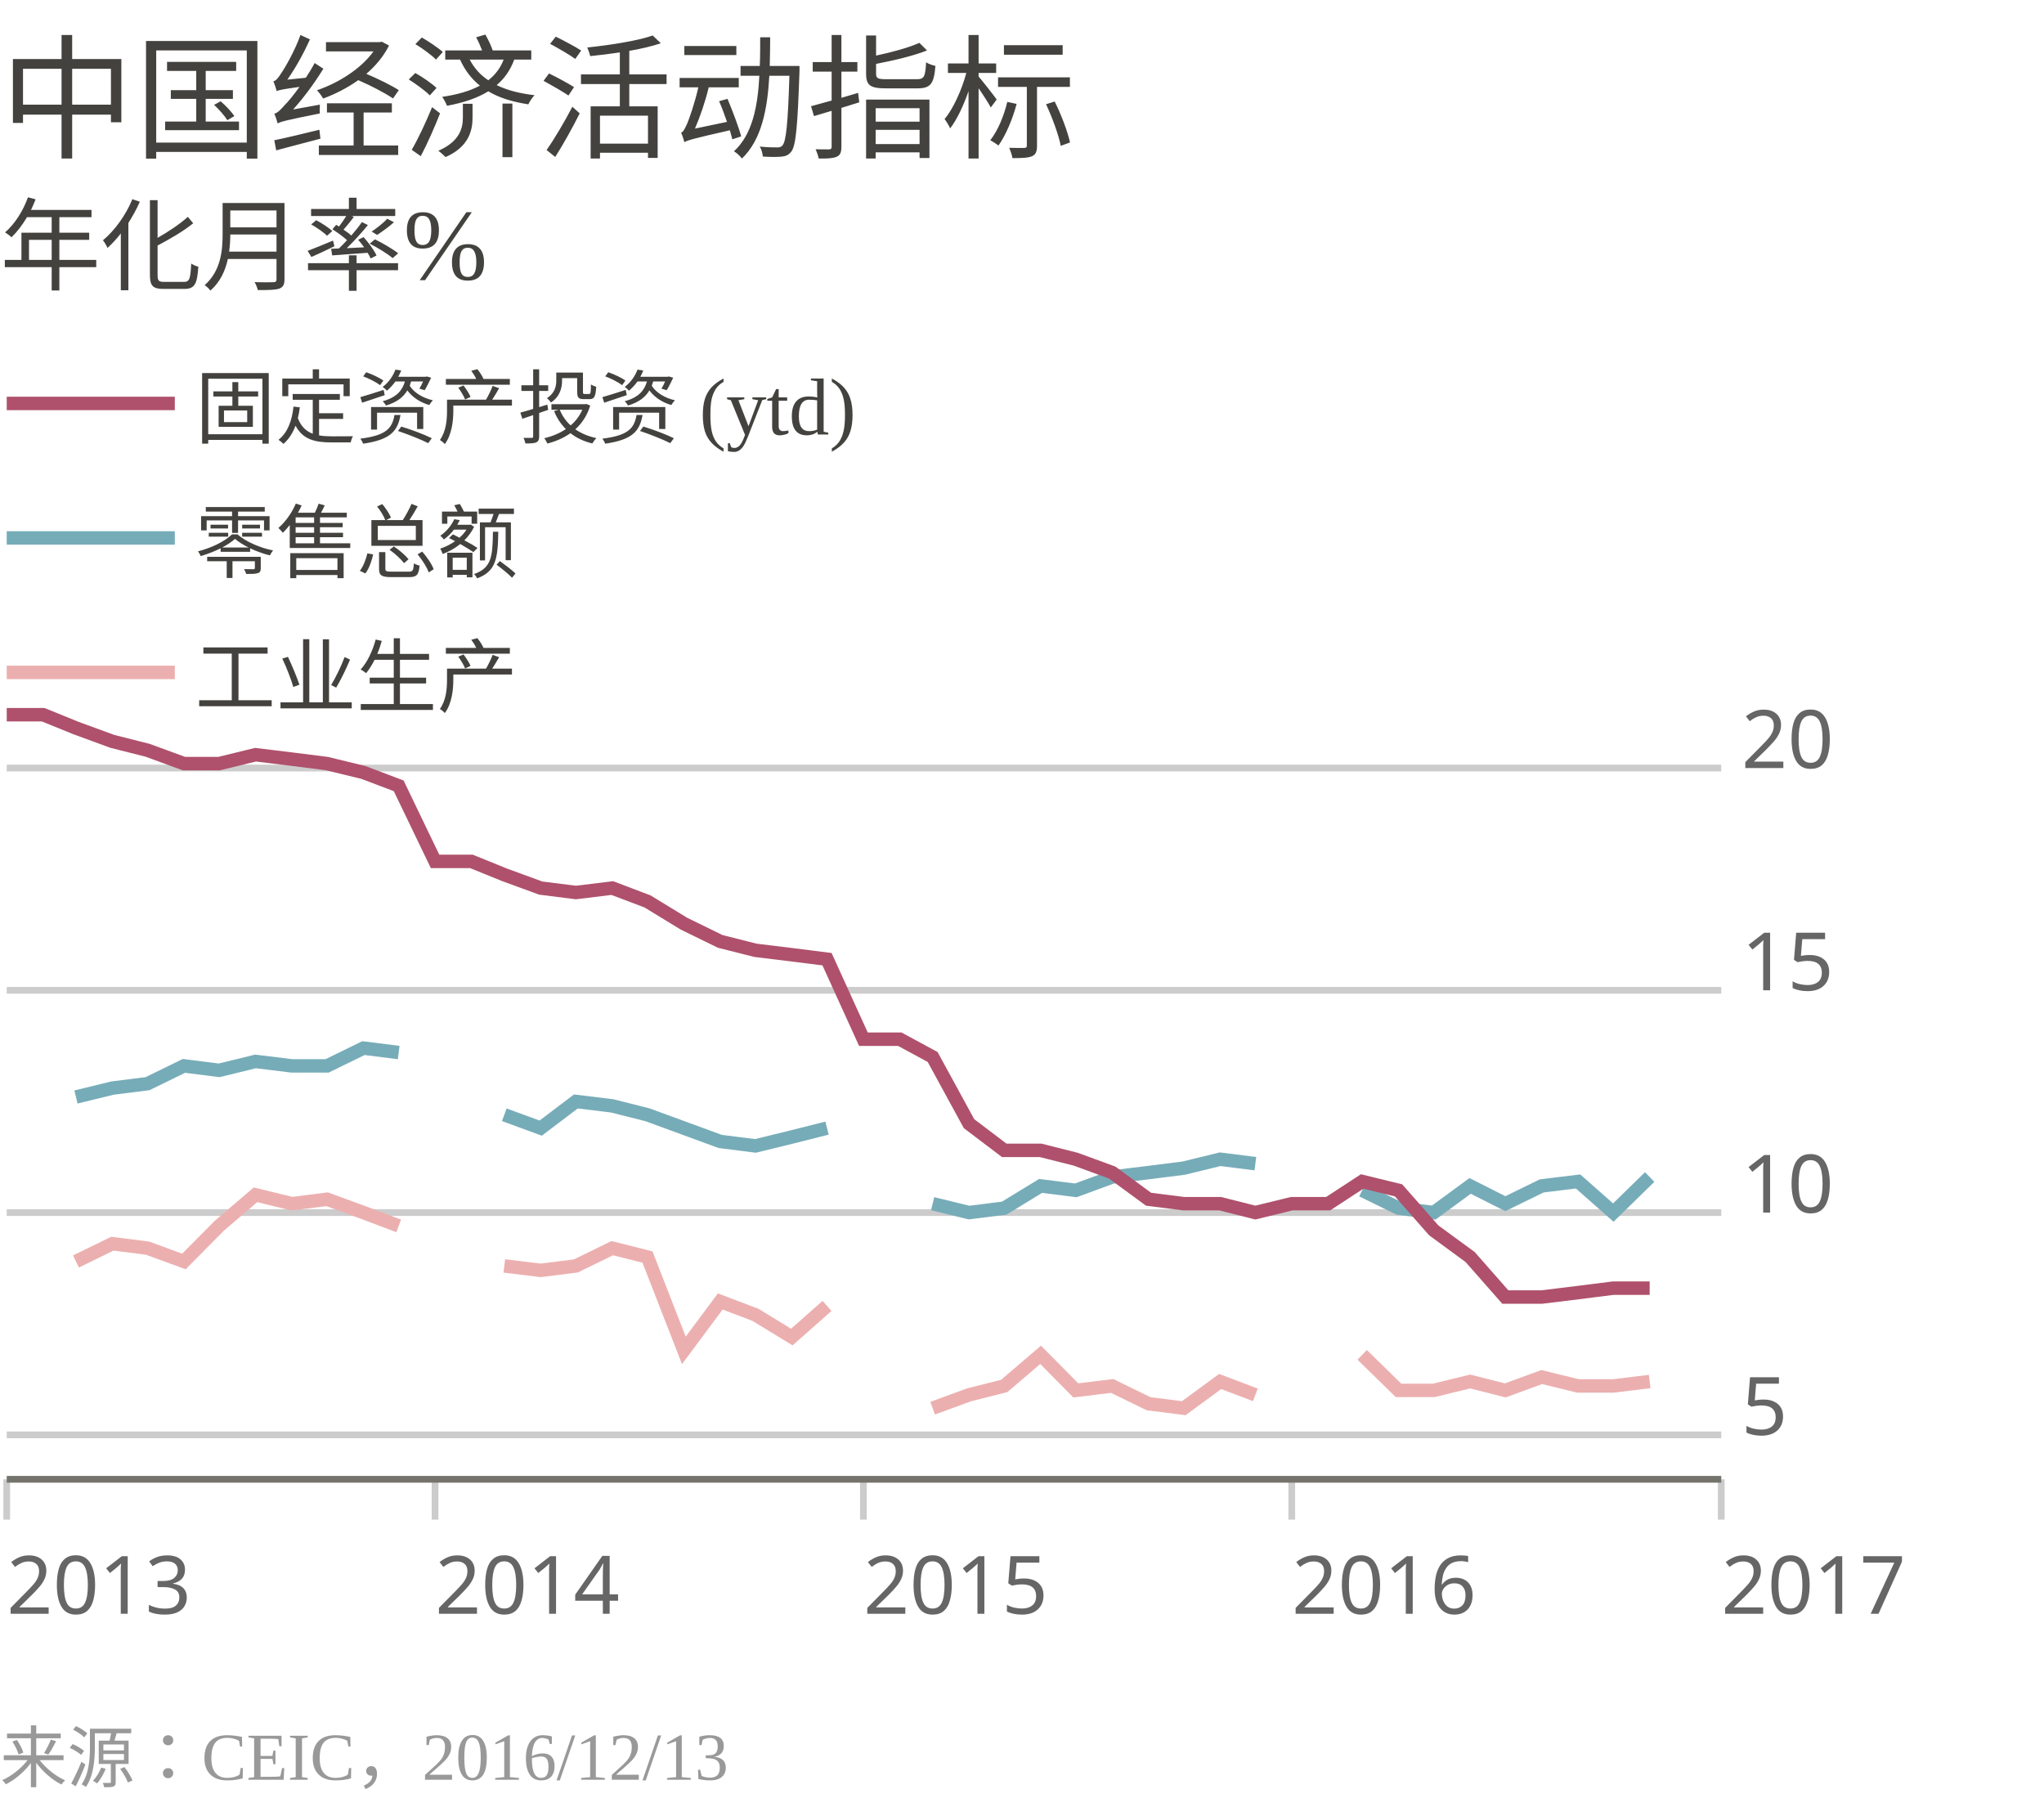
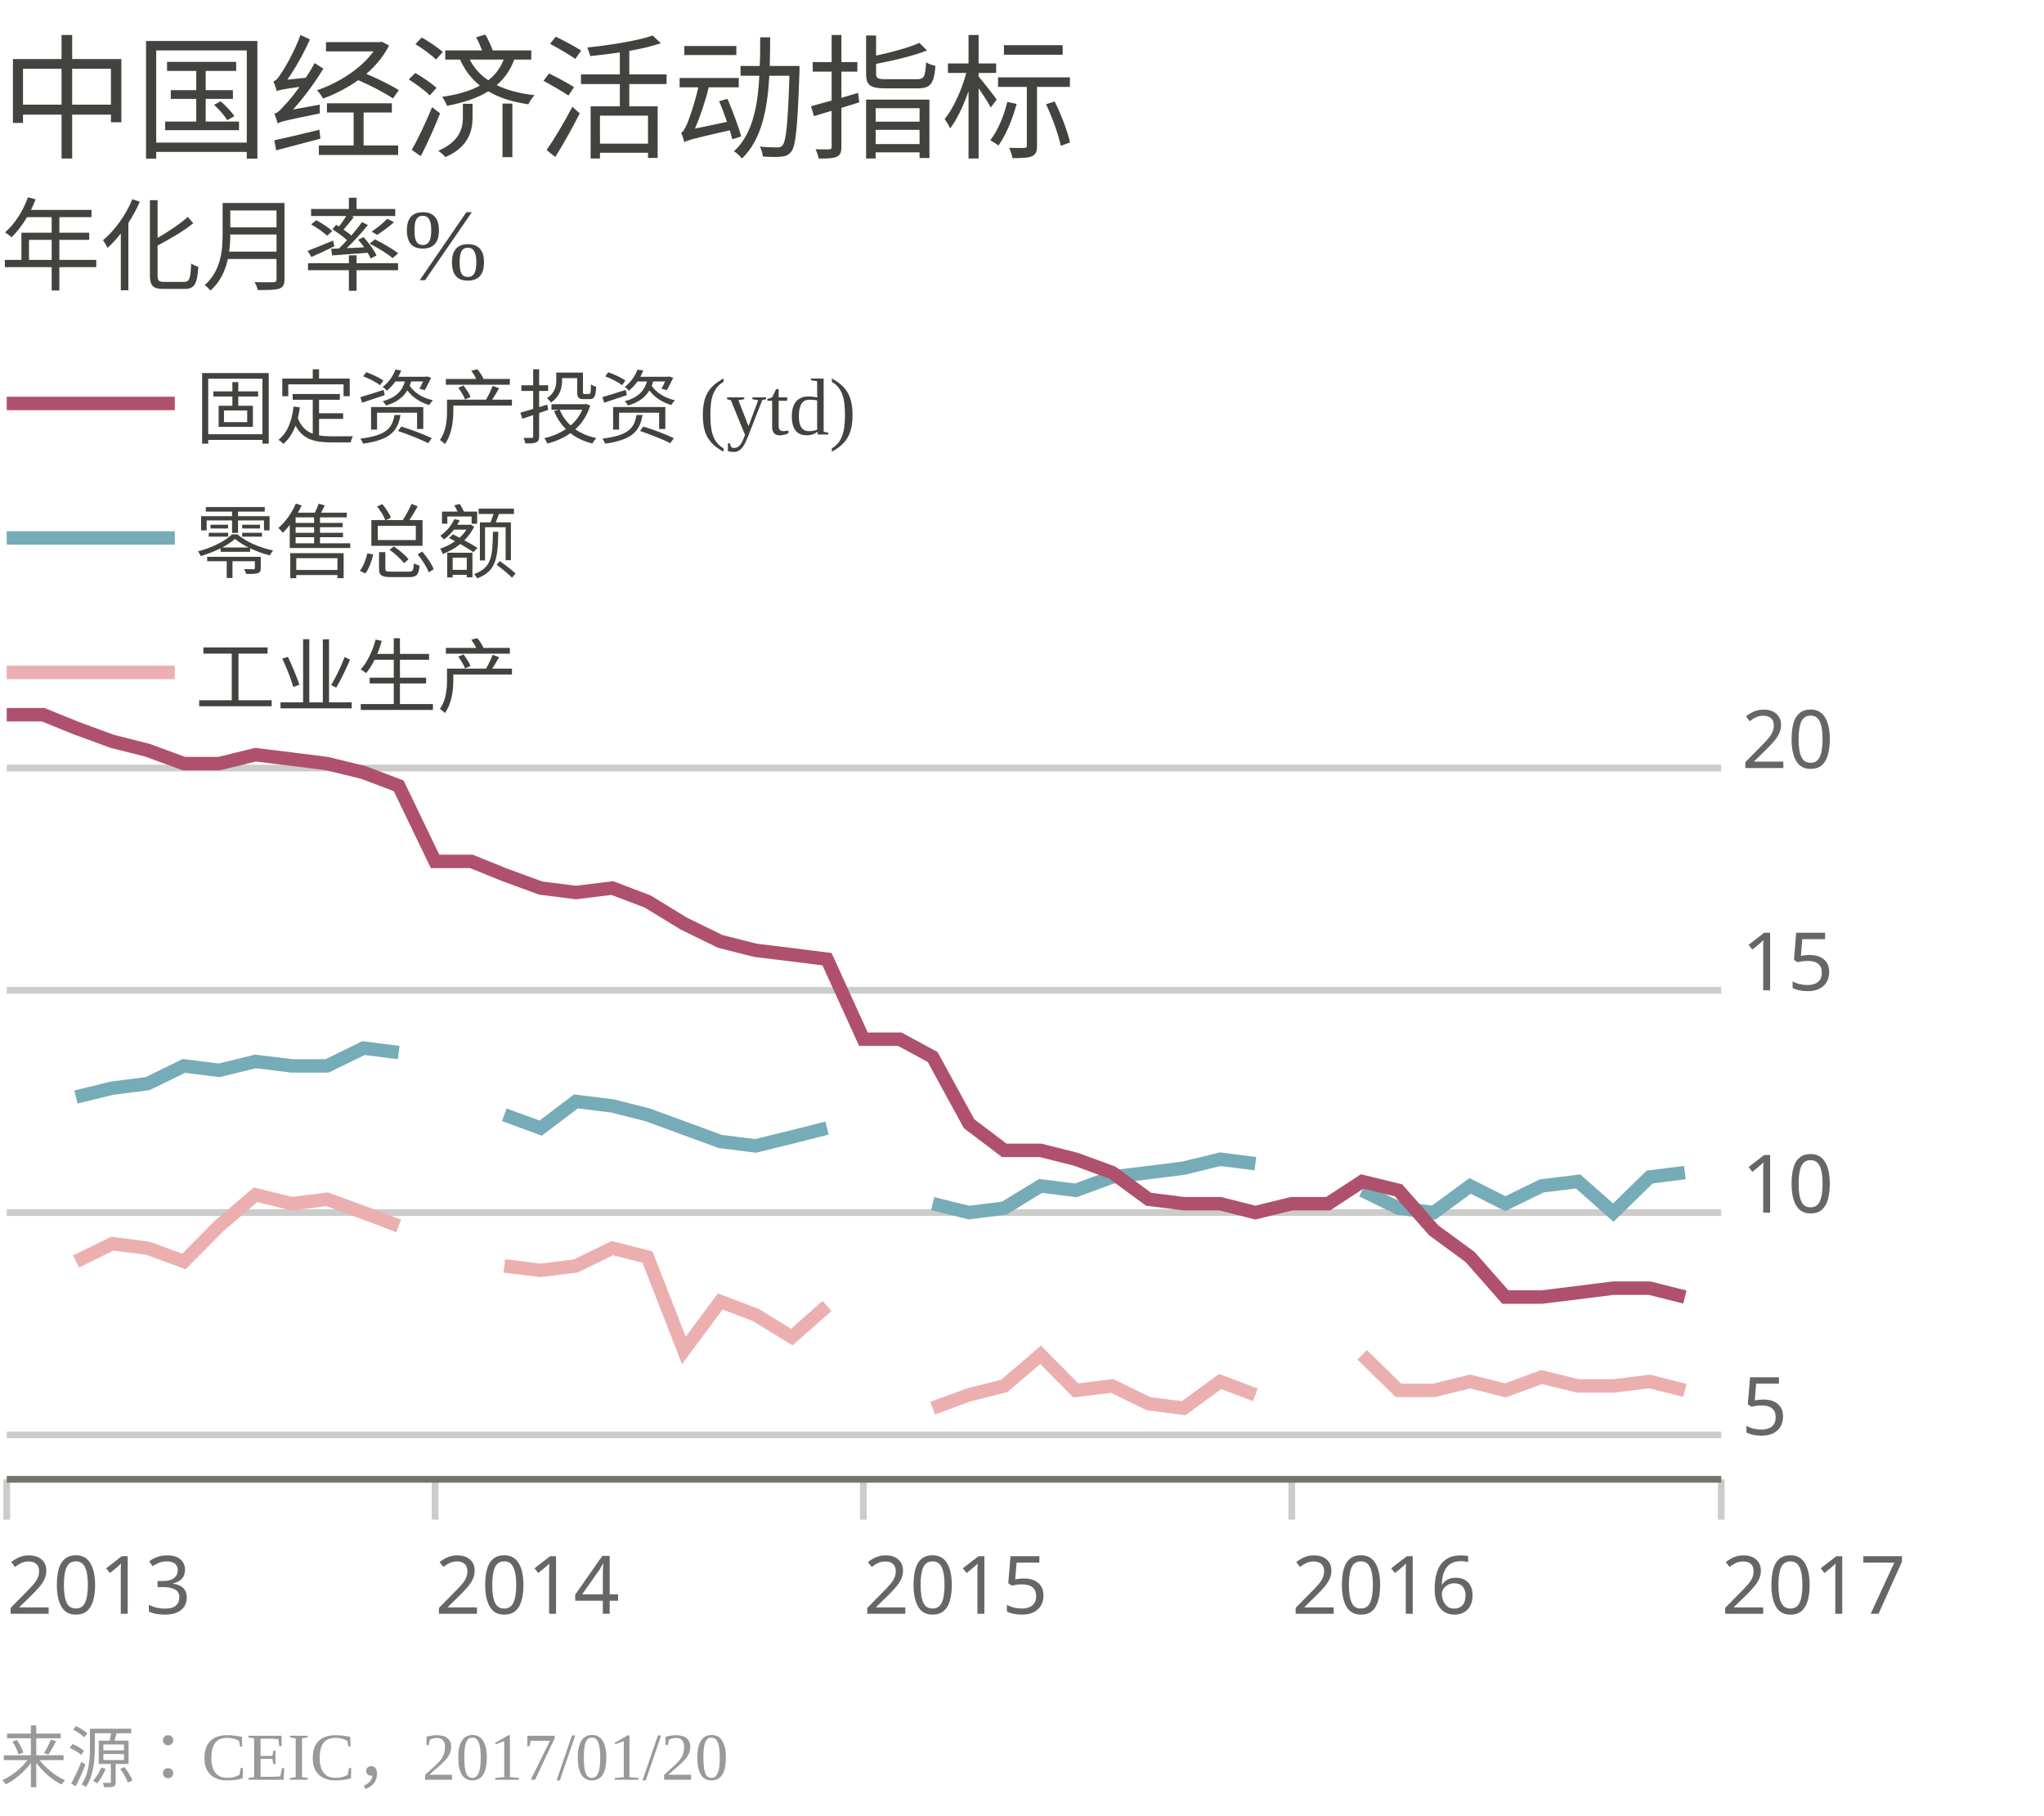
<svg xmlns="http://www.w3.org/2000/svg" viewBox="0 0 304 270">
  <text class="chart-title" fill="#43423e" font-size="20" y="22">中国经济活动指标</text>
  <text class="chart-subtitle" fill="#43423e" font-size="15" y="42">年化月率%</text>
-   <text class="chart-source" font-size="10" fill-opacity="0.4" y="265">来源：CEIC，2016/12/13</text>
+   <text class="chart-source" font-size="10" fill-opacity="0.4" y="265">来源：CEIC，2017/01/20</text>
  <g transform="translate(1,100)">
    <g transform="translate(0,120)" class="x axis">
      <g class="tick" style="" transform="translate(0,0)">
        <line y2="6" x2="0" fill="none" stroke="#000" stroke-opacity="0.2" />
        <text dy="0" style="" y="20" x="0" font-family="MetricWeb,sans-serif" fill-opacity="0.6" font-size="12" text-anchor="start">2013</text>
      </g>
      <g class="tick" style="" transform="translate(63.70637,0)">
        <line y2="6" x2="0" fill="none" stroke="#000" stroke-opacity="0.2" />
        <text dy="0" style="" y="20" x="0" font-family="MetricWeb,sans-serif" fill-opacity="0.6" font-size="12" text-anchor="start">2014</text>
      </g>
      <g class="tick" style="" transform="translate(127.4127,0)">
        <line y2="6" x2="0" fill="none" stroke="#000" stroke-opacity="0.2" />
        <text dy="0" style="" y="20" x="0" font-family="MetricWeb,sans-serif" fill-opacity="0.6" font-size="12" text-anchor="start">2015</text>
      </g>
      <g class="tick" style="" transform="translate(191.1191,0)">
        <line y2="6" x2="0" fill="none" stroke="#000" stroke-opacity="0.2" />
        <text dy="0" style="" y="20" x="0" font-family="MetricWeb,sans-serif" fill-opacity="0.6" font-size="12" text-anchor="start">2016</text>
      </g>
      <g class="tick" style="" transform="translate(255,0)">
        <line y2="6" x2="0" fill="none" stroke="#000" stroke-opacity="0.2" />
        <text dy="0" style="" y="20" x="0" font-family="MetricWeb,sans-serif" fill-opacity="0.6" font-size="12" text-anchor="start">2017</text>
      </g>
      <path class="domain" d="M0,0V0H255V0" fill="none" stroke="#74736c" />
    </g>
    <g transform="translate(255,0)" class="y axis">
      <g class="tick" style="" transform="translate(0,113.3889)">
        <line x2="-255" y2="0" fill="none" stroke="#000" stroke-opacity="0.2" />
        <text dy="0" style="text-anchor: start;" x="3" y="0" font-family="MetricWeb,sans-serif" fill-opacity="0.6" font-size="12">5</text>
      </g>
      <g class="tick" style="" transform="translate(0,80.33333)">
        <line x2="-255" y2="0" fill="none" stroke="#000" stroke-opacity="0.2" />
        <text dy="0" style="text-anchor: start;" x="3" y="0" font-family="MetricWeb,sans-serif" fill-opacity="0.6" font-size="12">10</text>
      </g>
      <g class="tick" style="" transform="translate(0,47.27778)">
        <line x2="-255" y2="0" fill="none" stroke="#000" stroke-opacity="0.2" />
        <text dy="0" style="text-anchor: start;" x="3" y="0" font-family="MetricWeb,sans-serif" fill-opacity="0.6" font-size="12">15</text>
      </g>
      <g class="tick" style="" transform="translate(0,14.22222)">
        <line x2="-255" y2="0" fill="none" stroke="#000" stroke-opacity="0.2" />
        <text dy="0" style="text-anchor: start;" x="3" y="0" font-family="MetricWeb,sans-serif" fill-opacity="0.6" font-size="12">20</text>
      </g>
      <path class="domain" d="M-255,1H0V120H-255" fill="none" stroke="#000" stroke-opacity="0" />
    </g>
    <g class="chart-key" transform="translate(0,-35)">
      <g class="key-element" transform="translate(0,0)">
        <text x="28" font-size="12" fill="#43423e">固定资产投资 (ytd)</text>
        <line x1="0" x2="25" y1="-5" y2="-5" stroke-width="2" fill="none" stroke="#af516c" />
      </g>
      <g class="key-element" transform="translate(0,20)">
        <text x="28" font-size="12" fill="#43423e">零售总额</text>
        <line x1="0" x2="25" y1="-5" y2="-5" stroke-width="2" fill="none" stroke="#76acb8" />
      </g>
      <g class="key-element" transform="translate(0,40)">
        <text x="28" font-size="12" fill="#43423e">工业生产</text>
        <line x1="0" x2="25" y1="-5" y2="-5" stroke-width="2" fill="none" stroke="#ecafaf" />
      </g>
    </g>
    <g>
-       <path d="M10.298,87.606L15.708,84.961L20.945,85.622L26.355,87.606L31.591,82.317L37.002,77.689L42.413,79.011L47.649,78.35L53.06,80.333L58.296,82.317M74.004,88.267L79.415,88.928L84.651,88.267L90.062,85.622L95.298,86.944L100.708,100.828L106.119,93.556L111.355,95.539L116.766,98.844L122.002,94.217M137.71,109.422L143.121,107.439L148.357,106.117L153.768,101.489L159.004,106.778L164.415,106.117L169.825,108.761L175.062,109.422L180.472,105.456L185.708,107.439M201.591,101.489L207.002,106.778L212.238,106.778L217.649,105.456L222.885,106.778L228.296,104.794L233.706,106.117L238.943,106.117L244.353,105.456" stroke-width="2" fill="none" stroke="#ecafaf" />
-       <path d="M10.298,63.144L15.708,61.822L20.945,61.161L26.355,58.517L31.591,59.178L37.002,57.856L42.413,58.517L47.649,58.517L53.06,55.872L58.296,56.533M74.004,65.789L79.415,67.772L84.651,63.806L90.062,64.467L95.298,65.789L100.708,67.772L106.119,69.756L111.355,70.417L116.766,69.094L122.002,67.772M137.71,79.011L143.121,80.333L148.357,79.672L153.768,76.367L159.004,77.028L164.415,75.044L169.825,74.383L175.062,73.722L180.472,72.4L185.708,73.061M201.591,77.028L207.002,79.672L212.238,80.333L217.649,76.367L222.885,79.011L228.296,76.367L233.706,75.706L238.943,80.333L244.353,75.044" stroke-width="2" fill="none" stroke="#76acb8" />
-       <path d="M0,6.289L5.411,6.289L10.298,8.272L15.708,10.256L20.945,11.578L26.355,13.561L31.591,13.561L37.002,12.239L42.413,12.9L47.649,13.561L53.06,14.883L58.296,16.867L63.706,28.106L69.117,28.106L74.004,30.089L79.415,32.072L84.651,32.733L90.062,32.072L95.298,34.056L100.708,37.361L106.119,40.006L111.355,41.328L116.766,41.989L122.002,42.65L127.413,54.55L132.823,54.55L137.71,57.194L143.121,67.111L148.357,71.078L153.768,71.078L159.004,72.4L164.415,74.383L169.825,78.35L175.062,79.011L180.472,79.011L185.708,80.333L191.119,79.011L196.53,79.011L201.591,75.706L207.002,77.028L212.238,82.978L217.649,86.944L222.885,92.894L228.296,92.894L233.706,92.233L238.943,91.572L244.353,91.572" stroke-width="2" fill="none" stroke="#af516c" />
+       <path d="M10.298,87.606L15.708,84.961L20.945,85.622L26.355,87.606L31.591,82.317L37.002,77.689L42.413,79.011L47.649,78.35L53.06,80.333L58.296,82.317M74.004,88.267L79.415,88.928L84.651,88.267L90.062,85.622L95.298,86.944L100.708,100.828L106.119,93.556L111.355,95.539L116.766,98.844L122.002,94.217M137.71,109.422L143.121,107.439L148.357,106.117L153.768,101.489L159.004,106.778L164.415,106.117L169.825,108.761L175.062,109.422L180.472,105.456L185.708,107.439M201.591,101.489L207.002,106.778L212.238,106.778L217.649,105.456L222.885,106.778L228.296,104.794L233.706,106.117L238.943,106.117L244.353,105.456L249.589,106.778" stroke-width="2" fill="none" stroke="#ecafaf" />
+       <path d="M10.298,63.144L15.708,61.822L20.945,61.161L26.355,58.517L31.591,59.178L37.002,57.856L42.413,58.517L47.649,58.517L53.06,55.872L58.296,56.533M74.004,65.789L79.415,67.772L84.651,63.806L90.062,64.467L95.298,65.789L100.708,67.772L106.119,69.756L111.355,70.417L116.766,69.094L122.002,67.772M137.71,79.011L143.121,80.333L148.357,79.672L153.768,76.367L159.004,77.028L164.415,75.044L169.825,74.383L175.062,73.722L180.472,72.4L185.708,73.061M201.591,77.028L207.002,79.672L212.238,80.333L217.649,76.367L222.885,79.011L228.296,76.367L233.706,75.706L238.943,80.333L244.353,75.044L249.589,74.383" stroke-width="2" fill="none" stroke="#76acb8" />
+       <path d="M0,6.289L5.411,6.289L10.298,8.272L15.708,10.256L20.945,11.578L26.355,13.561L31.591,13.561L37.002,12.239L42.413,12.9L47.649,13.561L53.06,14.883L58.296,16.867L63.706,28.106L69.117,28.106L74.004,30.089L79.415,32.072L84.651,32.733L90.062,32.072L95.298,34.056L100.708,37.361L106.119,40.006L111.355,41.328L116.766,41.989L122.002,42.65L127.413,54.55L132.823,54.55L137.71,57.194L143.121,67.111L148.357,71.078L153.768,71.078L159.004,72.4L164.415,74.383L169.825,78.35L175.062,79.011L180.472,79.011L185.708,80.333L191.119,79.011L196.53,79.011L201.591,75.706L207.002,77.028L212.238,82.978L217.649,86.944L222.885,92.894L228.296,92.894L233.706,92.233L238.943,91.572L244.353,91.572L249.589,92.894" stroke-width="2" fill="none" stroke="#af516c" />
    </g>
  </g>
</svg>
